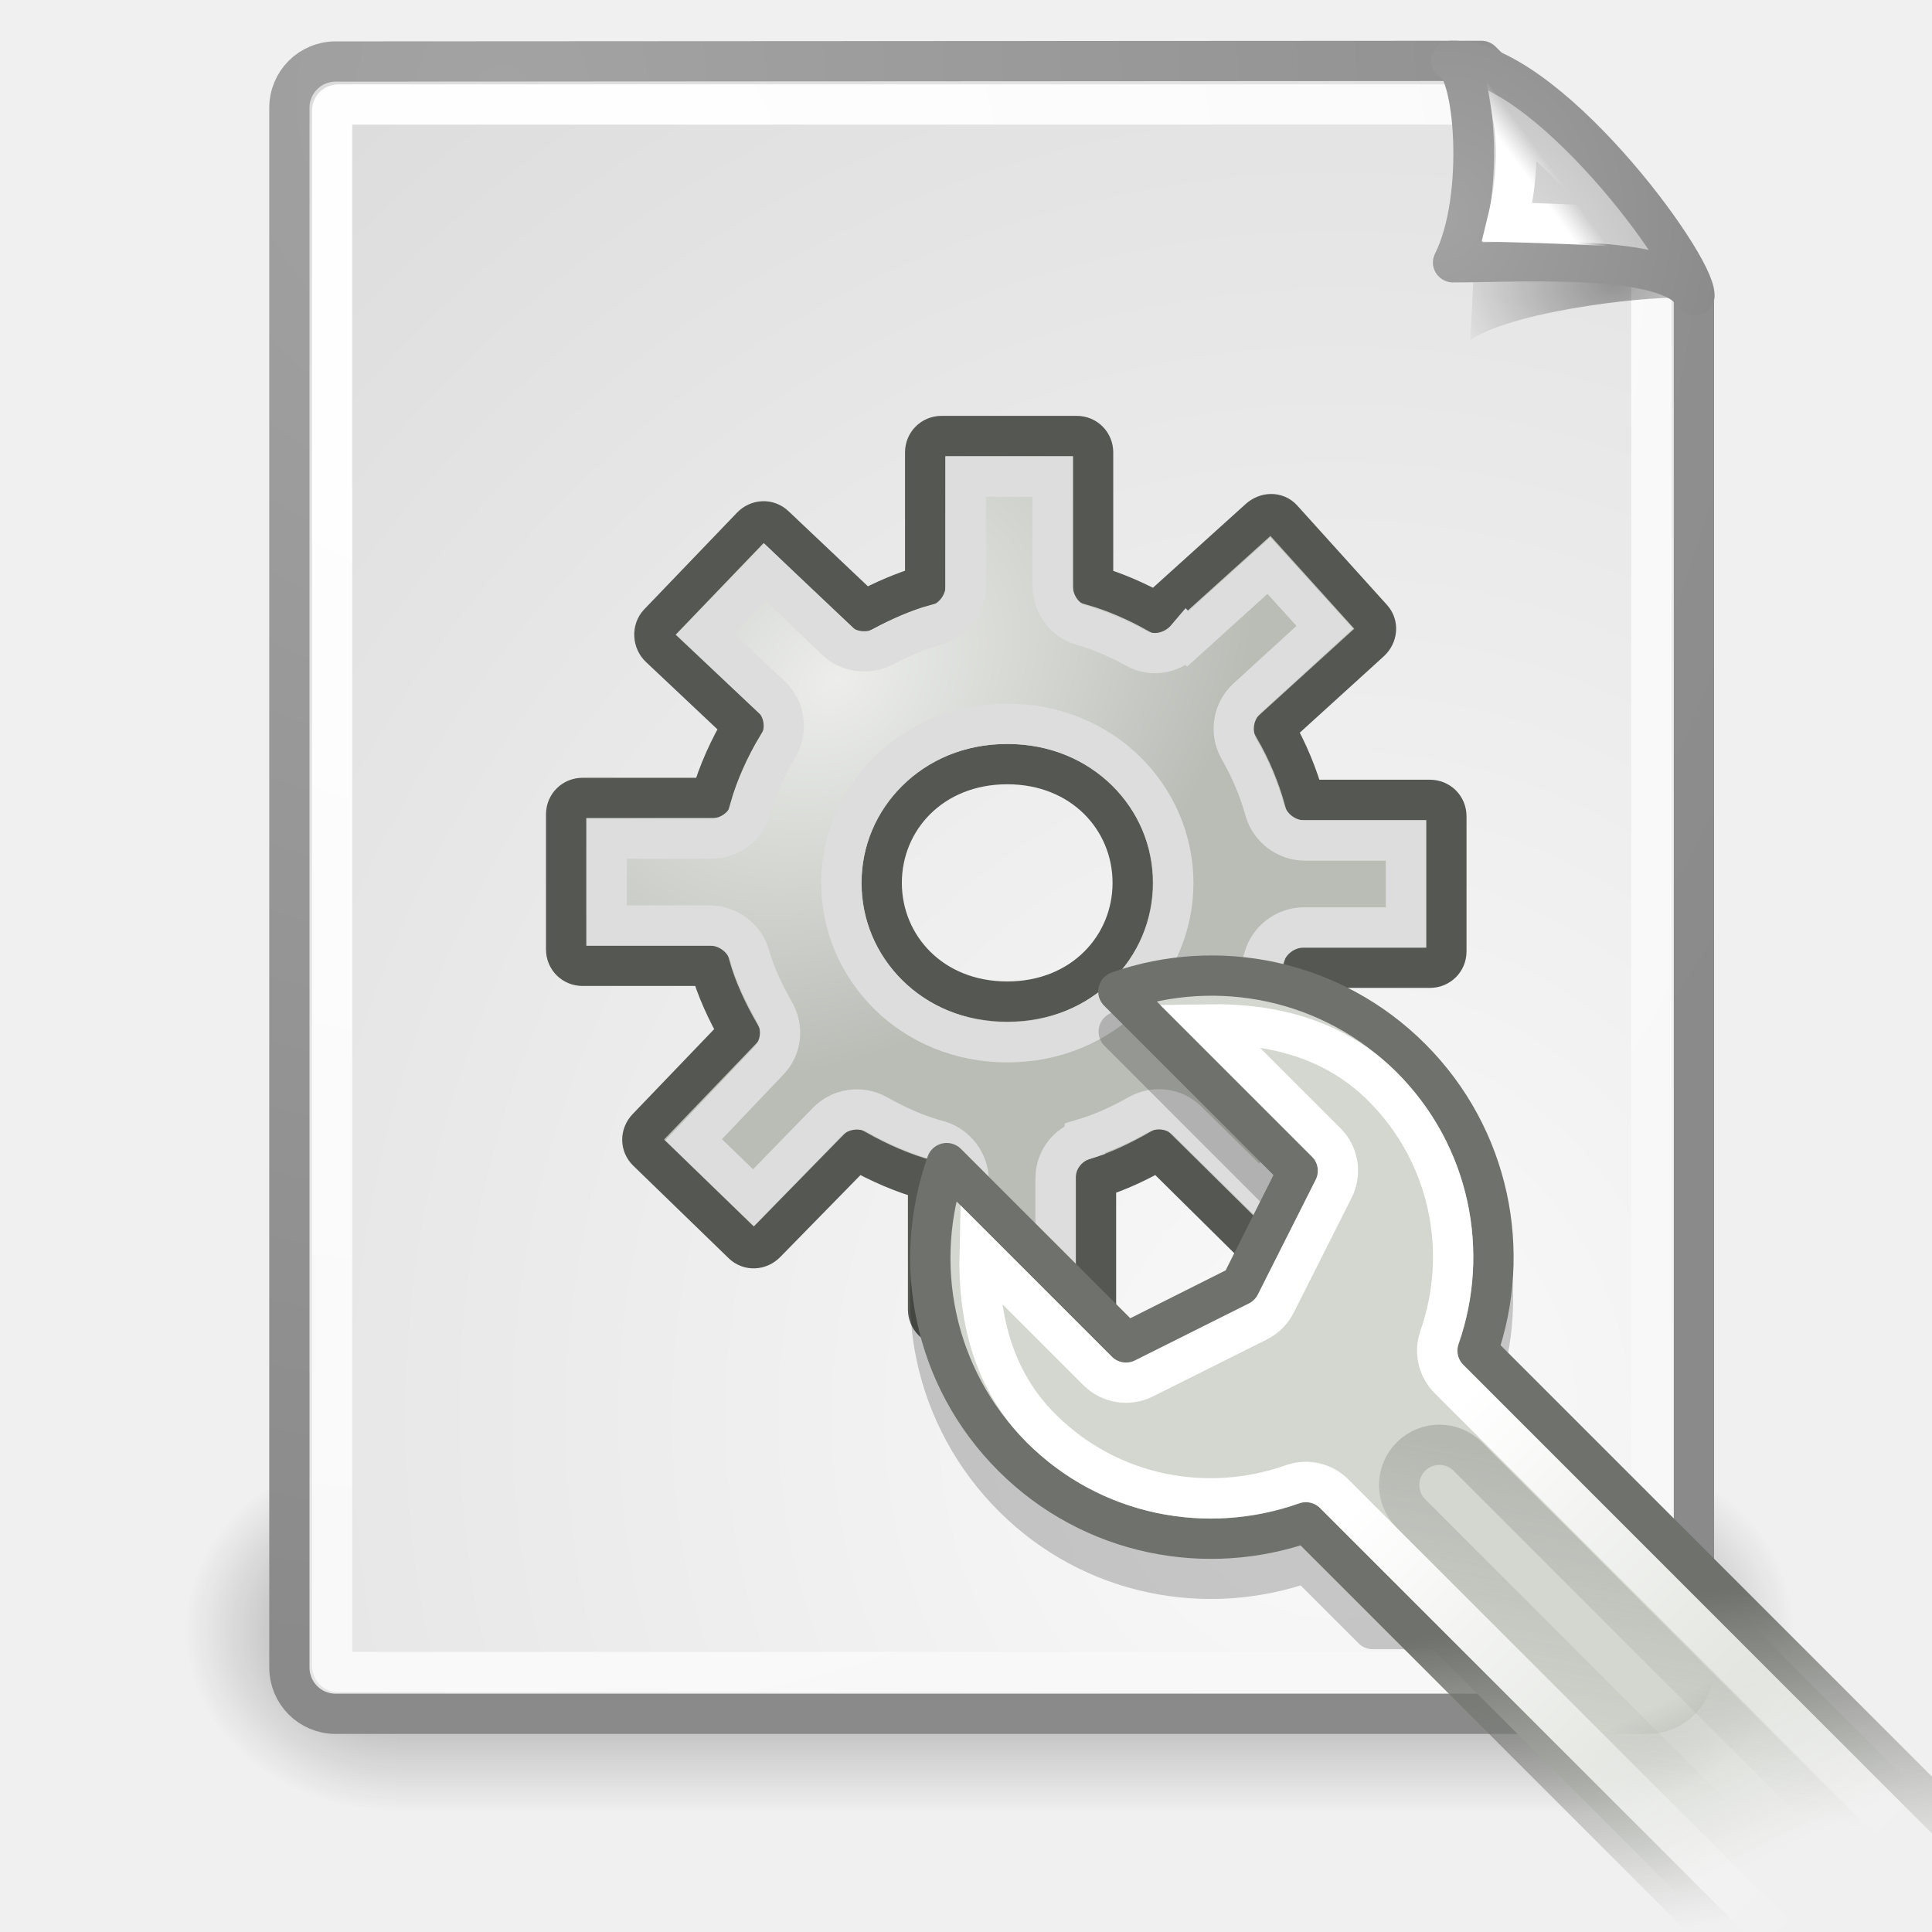
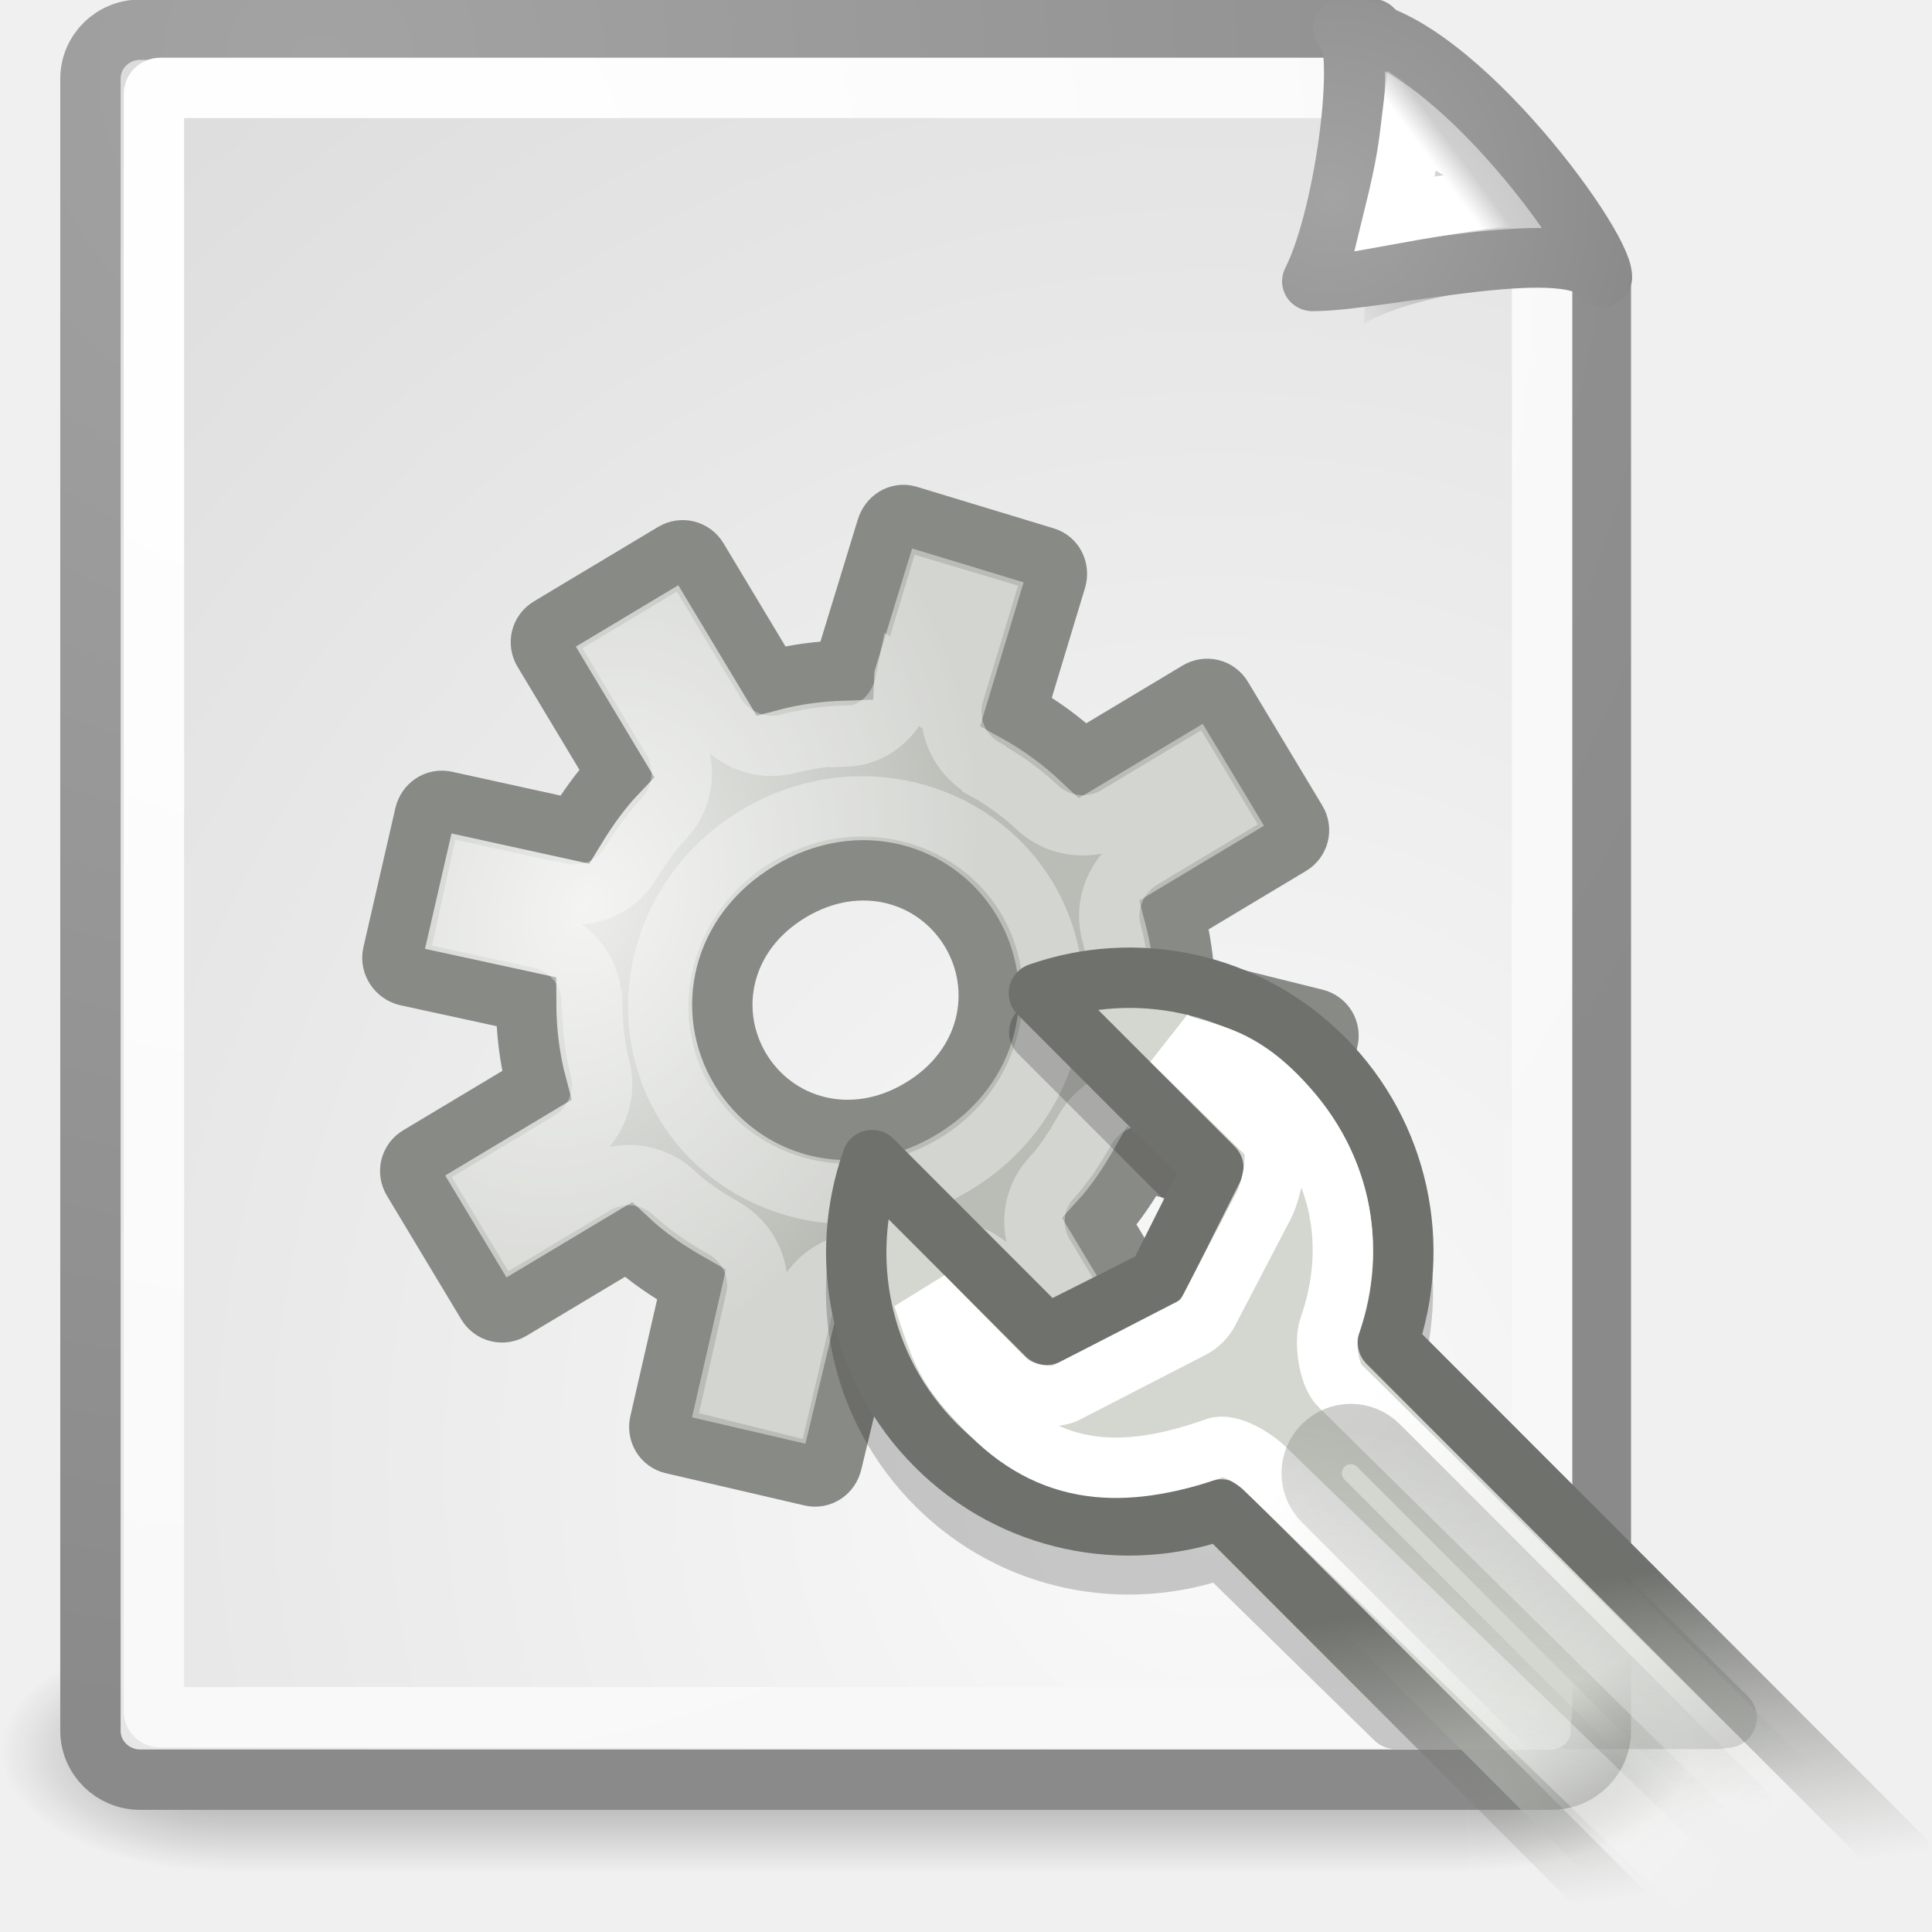
- <svg xmlns="http://www.w3.org/2000/svg" xmlns:xlink="http://www.w3.org/1999/xlink" width="48px" height="48px" id="svg11300">
+ <svg xmlns="http://www.w3.org/2000/svg" xmlns:xlink="http://www.w3.org/1999/xlink" width="32" height="32" id="svg11300" version="1.0">
  <defs id="defs3">
    <linearGradient id="linearGradient8440">
-       <stop id="stop8442" offset="0" style="stop-color:#edeeec;stop-opacity:1;" />
-       <stop id="stop8444" offset="1" style="stop-color:#babdb6;stop-opacity:1;" />
+       <stop style="stop-color:#edeeec;stop-opacity:1;" offset="0" id="stop8442" />
+       <stop style="stop-color:#babdb6;stop-opacity:1;" offset="1" id="stop8444" />
    </linearGradient>
-     <radialGradient xlink:href="#linearGradient8440" id="radialGradient2393" gradientUnits="userSpaceOnUse" gradientTransform="matrix(0.3810944,0.455232,-0.594625,0.4977864,-8.165538,-1.621285)" cx="56.704" cy="10.241" fx="56.704" fy="10.241" r="14.75" />
-     <linearGradient y2="38.07" x2="34.17" y1="36.921" x1="33.396" gradientTransform="matrix(-2.48131e-2,-0.756771,0.756567,-2.481981e-2,8.221918,36.1682)" gradientUnits="userSpaceOnUse" id="linearGradient1929" xlink:href="#linearGradient2251" />
-     <radialGradient r="37.752" fy="2.367" fx="31.863" cy="2.367" cx="31.863" gradientTransform="matrix(0.331735,0,0,0.353831,20.10526,9.5823)" gradientUnits="userSpaceOnUse" id="radialGradient1927" xlink:href="#linearGradient269" />
-     <radialGradient r="86.708" fy="14.937" fx="30.654" cy="14.937" cx="30.654" gradientTransform="matrix(0.148355,1.009137e-2,-1.104438e-2,0.162365,25.06011,12.81706)" gradientUnits="userSpaceOnUse" id="radialGradient1925" xlink:href="#linearGradient259" />
-     <radialGradient r="4.293" fy="12.989" fx="37.03" cy="12.989" cx="37.03" gradientTransform="matrix(1.744653,0,0,1.283833,-26.58256,-3.478359)" gradientUnits="userSpaceOnUse" id="radialGradient1923" xlink:href="#linearGradient4790" />
-     <linearGradient y2="39.999" x2="25.058" y1="47.028" x1="25.058" gradientUnits="userSpaceOnUse" id="linearGradient3721" xlink:href="#linearGradient3702" />
-     <radialGradient r="2.5" fy="43.5" fx="4.993" cy="43.5" cx="4.993" gradientTransform="matrix(2.003784,0,0,1.4,-20.01187,-104.4)" gradientUnits="userSpaceOnUse" id="radialGradient3719" xlink:href="#linearGradient3688" />
-     <radialGradient r="2.5" fy="43.5" fx="4.993" cy="43.5" cx="4.993" gradientTransform="matrix(2.003784,0,0,1.4,27.98813,-17.4)" gradientUnits="userSpaceOnUse" id="radialGradient3717" xlink:href="#linearGradient3688" />
-     <radialGradient r="38.159" fy="7.268" fx="8.144" cy="7.268" cx="8.144" gradientTransform="matrix(0.968273,0,0,1.032767,3.353553,0.646447)" gradientUnits="userSpaceOnUse" id="radialGradient15668" xlink:href="#linearGradient15662" />
-     <radialGradient r="86.708" fy="35.737" fx="33.967" cy="35.737" cx="33.967" gradientTransform="matrix(0.961084,0,0,1.044459,-4.060961e-3,-0.142424)" gradientUnits="userSpaceOnUse" id="radialGradient15658" xlink:href="#linearGradient259" />
-     <radialGradient r="37.752" fy="3.756" fx="8.824" cy="3.756" cx="8.824" gradientTransform="matrix(0.968868,0,0,1.036068,3.351554,0.506089)" gradientUnits="userSpaceOnUse" id="radialGradient15656" xlink:href="#linearGradient269" />
    <linearGradient id="linearGradient259">
      <stop style="stop-color:#fafafa;stop-opacity:1;" offset="0" id="stop260" />
      <stop style="stop-color:#bbbbbb;stop-opacity:1;" offset="1" id="stop261" />
    </linearGradient>
    <linearGradient id="linearGradient269">
      <stop style="stop-color:#a3a3a3;stop-opacity:1;" offset="0" id="stop270" />
      <stop style="stop-color:#8a8a8a;stop-opacity:1;" offset="1" id="stop271" />
    </linearGradient>
    <linearGradient id="linearGradient15662">
      <stop style="stop-color:#ffffff;stop-opacity:1;" offset="0" id="stop15664" />
      <stop style="stop-color:#f8f8f8;stop-opacity:1;" offset="1" id="stop15666" />
    </linearGradient>
    <linearGradient id="linearGradient2251">
      <stop id="stop2253" offset="0" style="stop-color:#ffffff;stop-opacity:1;" />
      <stop id="stop2255" offset="1" style="stop-color:#ffffff;stop-opacity:0;" />
    </linearGradient>
    <linearGradient id="linearGradient4790">
      <stop id="stop4792" offset="0" style="stop-color:#000000;stop-opacity:1;" />
      <stop id="stop4794" offset="1" style="stop-color:#000000;stop-opacity:0;" />
    </linearGradient>
    <linearGradient id="linearGradient3688">
      <stop id="stop3690" offset="0" style="stop-color:black;stop-opacity:1;" />
      <stop id="stop3692" offset="1" style="stop-color:black;stop-opacity:0;" />
    </linearGradient>
    <linearGradient id="linearGradient3702">
      <stop id="stop3704" offset="0" style="stop-color:black;stop-opacity:0;" />
      <stop style="stop-color:black;stop-opacity:1;" offset="0.5" id="stop3710" />
      <stop id="stop3706" offset="1" style="stop-color:black;stop-opacity:0;" />
    </linearGradient>
-     <linearGradient y2="52.806" x2="33.358" y1="37.386" x1="33.358" gradientUnits="userSpaceOnUse" id="linearGradient6258" xlink:href="#linearGradient3315" />
+     <radialGradient xlink:href="#linearGradient8440" id="radialGradient8355" gradientUnits="userSpaceOnUse" gradientTransform="matrix(0.4001728,0.137953,-0.1814274,0.5219033,-11.10959,1.85733)" cx="56.704" cy="10.241" fx="56.704" fy="10.241" r="14.75" />
+     <radialGradient xlink:href="#linearGradient4790" id="radialGradient8370" gradientUnits="userSpaceOnUse" gradientTransform="matrix(1.744653,0,0,1.283833,-26.58256,-3.478359)" cx="37.03" cy="12.989" fx="37.03" fy="12.989" r="4.293" />
+     <radialGradient xlink:href="#linearGradient259" id="radialGradient8372" gradientUnits="userSpaceOnUse" gradientTransform="matrix(0.148355,1.009137e-2,-1.104438e-2,0.162365,25.06011,12.81706)" cx="30.654" cy="14.937" fx="30.654" fy="14.937" r="86.708" />
+     <radialGradient xlink:href="#linearGradient269" id="radialGradient8374" gradientUnits="userSpaceOnUse" gradientTransform="matrix(0.331735,0,0,0.353831,20.10526,9.5823)" cx="31.863" cy="2.367" fx="31.863" fy="2.367" r="37.752" />
+     <linearGradient xlink:href="#linearGradient2251" id="linearGradient8376" gradientUnits="userSpaceOnUse" gradientTransform="matrix(-2.48131e-2,-0.756771,0.756567,-2.481981e-2,8.221918,36.1682)" x1="33.396" y1="36.921" x2="34.17" y2="38.07" />
+     <radialGradient xlink:href="#linearGradient259" id="radialGradient8378" gradientUnits="userSpaceOnUse" gradientTransform="matrix(0.9907871,0,0,1.06046,-0.6576517,-0.1982243)" cx="33.967" cy="35.737" fx="33.967" fy="35.737" r="86.708" />
+     <radialGradient xlink:href="#linearGradient269" id="radialGradient8380" gradientUnits="userSpaceOnUse" gradientTransform="matrix(0.9988117,0,0,1.05194,2.801671,0.4602236)" cx="8.824" cy="3.756" fx="8.824" fy="3.756" r="37.752" />
+     <radialGradient xlink:href="#linearGradient15662" id="radialGradient8382" gradientUnits="userSpaceOnUse" gradientTransform="matrix(0.9767883,0,0,1.029108,3.315628,0.9781569)" cx="8.144" cy="7.268" fx="8.144" fy="7.268" r="38.159" />
+     <radialGradient xlink:href="#linearGradient3688" id="radialGradient8384" gradientUnits="userSpaceOnUse" gradientTransform="matrix(2.003784,0,0,1.4,27.98813,-17.4)" cx="4.993" cy="43.5" fx="4.993" fy="43.5" r="2.5" />
+     <radialGradient xlink:href="#linearGradient3688" id="radialGradient8386" gradientUnits="userSpaceOnUse" gradientTransform="matrix(2.003784,0,0,1.4,-20.01187,-104.4)" cx="4.993" cy="43.5" fx="4.993" fy="43.5" r="2.5" />
+     <linearGradient xlink:href="#linearGradient3702" id="linearGradient8388" gradientUnits="userSpaceOnUse" x1="25.058" y1="47.028" x2="25.058" y2="39.999" />
    <linearGradient id="linearGradient3307">
      <stop id="stop3309" offset="0" style="stop-color:#888a85;stop-opacity:1;" />
      <stop id="stop3311" offset="1" style="stop-color:#888a85;stop-opacity:0;" />
    </linearGradient>
    <linearGradient id="linearGradient3315">
      <stop id="stop3317" offset="0" style="stop-color:white;stop-opacity:1;" />
      <stop id="stop3319" offset="1" style="stop-color:white;stop-opacity:0;" />
    </linearGradient>
    <linearGradient id="linearGradient3331">
      <stop id="stop3333" offset="0" style="stop-color:#d3d7cf;stop-opacity:1;" />
      <stop id="stop3335" offset="1" style="stop-color:#d3d7cf;stop-opacity:0;" />
    </linearGradient>
    <linearGradient id="linearGradient3355">
      <stop style="stop-color:#6f716c;stop-opacity:1;" offset="0" id="stop3357" />
      <stop style="stop-color:#888a85;stop-opacity:0;" offset="1" id="stop3359" />
    </linearGradient>
-     <linearGradient y2="39.999" x2="25.058" y1="47.028" x1="25.058" gradientUnits="userSpaceOnUse" id="linearGradient2098" xlink:href="#linearGradient3702" />
-     <radialGradient r="2.5" fy="43.5" fx="4.993" cy="43.5" cx="4.993" gradientTransform="matrix(2.003784,0,0,1.4,-20.01187,-104.4)" gradientUnits="userSpaceOnUse" id="radialGradient2096" xlink:href="#linearGradient3688" />
-     <radialGradient r="2.5" fy="43.5" fx="4.993" cy="43.5" cx="4.993" gradientTransform="matrix(2.003784,0,0,1.4,27.98813,-17.4)" gradientUnits="userSpaceOnUse" id="radialGradient2094" xlink:href="#linearGradient3688" />
-     <linearGradient id="linearGradient6732">
-       <stop id="stop6734" offset="0" style="stop-color:#ffffff;stop-opacity:1;" />
-       <stop id="stop6736" offset="1" style="stop-color:#dddddd;stop-opacity:1;" />
-     </linearGradient>
-     <linearGradient id="linearGradient4585">
-       <stop id="stop4587" offset="0" style="stop-color:#9e9e9e;stop-opacity:1;" />
-       <stop id="stop4589" offset="1" style="stop-color:#dddddd;stop-opacity:0;" />
-     </linearGradient>
-     <linearGradient id="linearGradient6010">
-       <stop style="stop-color:#729fcf;stop-opacity:1" offset="0" id="stop6012" />
-       <stop style="stop-color:#dddddd;stop-opacity:0;" offset="1" id="stop6014" />
-     </linearGradient>
-     <linearGradient xlink:href="#linearGradient6732" id="linearGradient2865" gradientUnits="userSpaceOnUse" gradientTransform="matrix(0.858045,0,0,0.8,-0.932219,9.3)" x1="11.511" y1="0.76" x2="31.5" y2="36.625" />
-     <linearGradient xlink:href="#linearGradient4585" id="linearGradient2867" gradientUnits="userSpaceOnUse" x1="9.118" y1="18.345" x2="8.489" y2="34.609" />
-     <linearGradient xlink:href="#linearGradient3331" id="linearGradient2873" gradientUnits="userSpaceOnUse" x1="35.198" y1="46.094" x2="33.666" y2="50.416" />
-     <linearGradient xlink:href="#linearGradient3355" id="linearGradient2875" gradientUnits="userSpaceOnUse" x1="38.046" y1="44.886" x2="33.233" y2="51.47" />
-     <linearGradient xlink:href="#linearGradient3315" id="linearGradient2877" gradientUnits="userSpaceOnUse" x1="33.358" y1="37.386" x2="33.358" y2="52.806" />
-     <linearGradient xlink:href="#linearGradient3307" id="linearGradient2879" gradientUnits="userSpaceOnUse" x1="36.202" y1="37.667" x2="30.035" y2="41.842" />
-     <linearGradient xlink:href="#linearGradient6010" id="linearGradient2892" gradientUnits="userSpaceOnUse" gradientTransform="matrix(1.102491,0,0,1.030637,56.40158,-37.0589)" x1="9.118" y1="18.345" x2="8.489" y2="34.609" />
-     <linearGradient xlink:href="#linearGradient6732" id="linearGradient2911" gradientUnits="userSpaceOnUse" gradientTransform="matrix(0.93233,0,0,0.832,55.79834,-27.70132)" x1="11.511" y1="0.76" x2="31.5" y2="36.625" />
+     <linearGradient xlink:href="#linearGradient3331" id="linearGradient8359" gradientUnits="userSpaceOnUse" x1="35.198" y1="46.094" x2="33.666" y2="50.416" />
+     <linearGradient xlink:href="#linearGradient3355" id="linearGradient8361" gradientUnits="userSpaceOnUse" x1="38.046" y1="44.886" x2="33.233" y2="51.47" />
+     <linearGradient xlink:href="#linearGradient3315" id="linearGradient8363" gradientUnits="userSpaceOnUse" x1="33.358" y1="37.386" x2="33.358" y2="52.806" />
+     <linearGradient xlink:href="#linearGradient3307" id="linearGradient8365" gradientUnits="userSpaceOnUse" x1="36.202" y1="37.667" x2="30.035" y2="41.842" />
  </defs>
  <g id="layer1">
-     <g id="g2372" transform="translate(0.5856696,-1.988078)">
-       <g id="layer6">
-         <g transform="matrix(1.052632,0,0,1.285713,-1.263158,-13.42854)" style="opacity:0.4" id="g3712">
-           <rect style="opacity:1;fill:url(#radialGradient3717);fill-opacity:1;stroke:none;stroke-width:1;stroke-linecap:round;stroke-linejoin:miter;stroke-miterlimit:4;stroke-dasharray:none;stroke-opacity:1" id="rect2801" width="5" height="7" x="38" y="40" />
-           <rect style="opacity:1;fill:url(#radialGradient3719);fill-opacity:1;stroke:none;stroke-width:1;stroke-linecap:round;stroke-linejoin:miter;stroke-miterlimit:4;stroke-dasharray:none;stroke-opacity:1" id="rect3696" width="5" height="7" x="-10" y="-47" transform="scale(-1,-1)" />
-           <rect style="opacity:1;fill:url(#linearGradient3721);fill-opacity:1;stroke:none;stroke-width:1;stroke-linecap:round;stroke-linejoin:miter;stroke-miterlimit:4;stroke-dasharray:none;stroke-opacity:1" id="rect3700" width="28" height="7" x="10" y="40" />
-         </g>
-       </g>
-       <g id="g2379" style="display:inline">
-         <path id="rect15391" d="M 7.753,3.516 L 36.218,3.5 C 36.218,3.5 41.5,8.796 41.5,9.435 L 41.5,43.414 C 41.5,44.053 40.987,44.567 40.35,44.567 L 7.753,44.567 C 7.116,44.567 6.604,44.053 6.604,43.414 L 6.604,4.668 C 6.604,4.03 7.116,3.516 7.753,3.516 z" style="color:#000000;fill:url(#radialGradient15658);fill-opacity:1;fill-rule:nonzero;stroke:url(#radialGradient15656);stroke-width:1;stroke-linecap:round;stroke-linejoin:round;marker:none;marker-start:none;marker-mid:none;marker-end:none;stroke-miterlimit:4;stroke-dashoffset:0;stroke-opacity:1;visibility:visible;display:block;overflow:visible" />
-         <path id="rect15660" d="M 7.815,4.584 L 36.691,4.584 C 36.691,4.584 40.442,8.605 40.442,8.688 L 40.442,43.381 C 40.442,43.464 40.375,43.53 40.293,43.53 L 7.815,43.53 C 7.733,43.53 7.666,43.464 7.666,43.381 L 7.666,4.733 C 7.666,4.65 7.733,4.584 7.815,4.584 z" style="color:#000000;fill:none;fill-opacity:1;fill-rule:nonzero;stroke:url(#radialGradient15668);stroke-width:1;stroke-linecap:round;stroke-linejoin:round;marker:none;marker-start:none;marker-mid:none;marker-end:none;stroke-miterlimit:4;stroke-dashoffset:0;stroke-opacity:1;visibility:visible;display:block;overflow:visible" />
-       </g>
-       <g style="display:inline" id="layer5">
-         <g transform="matrix(0.589097,0,0,0.577622,17.11331,1.395056)" id="g1918">
-           <path style="opacity:0.357;color:#000000;fill:url(#radialGradient1923);fill-opacity:1;fill-rule:evenodd;stroke:none;stroke-width:1;stroke-linecap:butt;stroke-linejoin:miter;marker:none;marker-start:none;marker-mid:none;marker-end:none;stroke-miterlimit:4;stroke-dasharray:none;stroke-dashoffset:0;stroke-opacity:1;visibility:visible;display:inline;overflow:visible" d="M 40.985,13.861 C 40.257,12.515 34.882,10.131 32.085,9.331 C 32.254,10.904 31.962,15.649 31.962,15.649 C 34.024,14.274 40.204,13.699 40.985,13.861 z" id="path5348" />
-           <path style="opacity:1;color:#000000;fill:url(#radialGradient1925);fill-opacity:1;fill-rule:nonzero;stroke:url(#radialGradient1927);stroke-width:1.714;stroke-linecap:butt;stroke-linejoin:round;marker:none;marker-start:none;marker-mid:none;marker-end:none;stroke-miterlimit:4;stroke-dasharray:none;stroke-dashoffset:0;stroke-opacity:1;visibility:visible;display:block;overflow:visible" d="M 41.411,13.739 C 41.424,12.324 35.058,3.532 31.175,3.635 C 32.148,3.868 32.634,9.506 31.244,12.318 C 33.994,12.318 40.447,11.881 41.411,13.739 z" id="path2210" />
-           <path id="path2247" d="M 38.373,10.821 C 37.822,9.801 35.225,6.982 33.77,6.045 C 33.951,7.125 33.991,8.644 33.525,10.584 C 33.525,10.584 37.782,10.698 38.373,10.821 z" style="opacity:1;color:#000000;fill:none;fill-opacity:1;fill-rule:evenodd;stroke:url(#linearGradient1929);stroke-width:1.714;stroke-linecap:butt;stroke-linejoin:miter;marker:none;marker-start:none;marker-mid:none;marker-end:none;stroke-miterlimit:4;stroke-dasharray:none;stroke-dashoffset:0;stroke-opacity:1;visibility:visible;display:inline;overflow:visible" />
-         </g>
+     <g id="layer6" transform="matrix(0.6999997,0,0,0.4444448,-2.8,10.11111)">
+       <g id="g3712" style="opacity:0.4" transform="matrix(1.052632,0,0,1.285713,-1.263158,-13.42854)">
+         <rect y="40" x="38" height="7" width="5" id="rect2801" style="opacity:1;fill:url(#radialGradient8384);fill-opacity:1;stroke:none" />
+         <rect transform="scale(-1,-1)" y="-47" x="-10" height="7" width="5" id="rect3696" style="opacity:1;fill:url(#radialGradient8386);fill-opacity:1;stroke:none" />
+         <rect y="40" x="10" height="7" width="28" id="rect3700" style="opacity:1;fill:url(#linearGradient8388);fill-opacity:1;stroke:none" />
      </g>
    </g>
-     <g id="g4182" transform="translate(13.44017,-12.42302)">
-       <path id="path2591" d="M 9.953,23.255 C 9.721,23.255 9.545,23.438 9.545,23.662 L 9.545,26.971 C 9.015,27.118 8.512,27.344 8.035,27.595 L 5.805,25.485 C 5.642,25.33 5.389,25.34 5.229,25.509 L 2.927,27.907 C 2.767,28.075 2.788,28.352 2.951,28.506 L 5.013,30.449 C 4.68,31.007 4.406,31.608 4.222,32.247 L 1.033,32.247 C 0.808,32.247 0.625,32.422 0.625,32.655 L 0.625,36.012 C 0.625,36.244 0.808,36.419 1.033,36.419 L 4.198,36.419 C 4.364,37.008 4.622,37.552 4.917,38.074 L 2.639,40.448 C 2.478,40.615 2.478,40.867 2.639,41.024 L 5.013,43.326 C 5.175,43.482 5.427,43.469 5.589,43.302 L 7.843,41 C 8.398,41.311 8.988,41.575 9.617,41.743 L 9.617,44.956 C 9.617,45.181 9.793,45.364 10.025,45.364 L 13.382,45.364 C 13.615,45.364 13.79,45.181 13.79,44.956 L 13.79,41.695 C 14.343,41.529 14.857,41.279 15.349,41 L 17.555,43.182 C 17.714,43.34 17.991,43.347 18.154,43.182 L 20.504,40.808 C 20.668,40.643 20.664,40.39 20.504,40.232 L 18.298,38.026 C 18.564,37.538 18.789,37.013 18.946,36.467 L 22.087,36.467 C 22.312,36.467 22.495,36.292 22.495,36.06 L 22.495,32.703 C 22.495,32.47 22.312,32.295 22.087,32.295 L 18.969,32.295 C 18.794,31.667 18.546,31.074 18.226,30.52 L 20.6,28.362 C 20.772,28.206 20.799,27.953 20.648,27.787 L 18.418,25.317 C 18.267,25.15 18.015,25.161 17.842,25.317 L 15.373,27.547 C 15.343,27.574 15.321,27.611 15.301,27.643 C 14.805,27.367 14.273,27.132 13.718,26.971 L 13.718,23.662 C 13.718,23.438 13.543,23.255 13.31,23.255 L 9.953,23.255 z M 11.584,31.408 C 13.458,31.408 14.701,32.778 14.701,34.357 C 14.701,35.937 13.458,37.307 11.584,37.307 C 9.71,37.307 8.466,35.937 8.466,34.357 C 8.466,32.778 9.71,31.408 11.584,31.408 z" style="fill:url(#radialGradient2393);fill-opacity:1;fill-rule:evenodd;stroke:#555753;stroke-width:1;stroke-linecap:butt;stroke-linejoin:miter;stroke-miterlimit:4;stroke-dasharray:none;stroke-dashoffset:0;stroke-opacity:1" />
-       <path transform="matrix(0.7673519,0,0,0.7673519,-36.15761,21.48434)" d="M 60.875,3.625 L 60.875,7.156 C 60.87,7.743 60.47,8.276 59.906,8.438 C 59.345,8.593 58.789,8.825 58.219,9.125 C 57.722,9.385 57.099,9.318 56.688,8.938 L 54.375,6.719 L 52.438,8.719 L 54.562,10.719 C 55.008,11.134 55.11,11.812 54.812,12.344 C 54.425,12.994 54.108,13.707 53.906,14.406 C 53.744,14.97 53.211,15.339 52.625,15.344 L 49.25,15.344 L 49.25,18.156 L 52.594,18.156 C 53.18,18.161 53.713,18.561 53.875,19.125 C 54.051,19.747 54.331,20.339 54.688,20.969 C 54.972,21.478 54.904,22.111 54.5,22.531 L 52.062,25.094 L 54,26.969 L 56.375,24.531 C 56.791,24.086 57.468,23.984 58,24.281 C 58.656,24.65 59.322,24.944 60,25.125 C 60.564,25.287 60.964,25.82 60.969,26.406 L 60.969,29.812 L 63.781,29.812 L 63.781,26.344 C 63.779,25.771 64.144,25.274 64.688,25.094 C 64.687,25.083 64.687,25.073 64.688,25.062 C 65.271,24.887 65.877,24.618 66.469,24.281 C 66.978,23.997 67.611,24.064 68.031,24.469 L 70.375,26.781 L 72.312,24.844 L 70,22.531 C 69.571,22.103 69.502,21.427 69.812,20.906 C 70.122,20.338 70.36,19.786 70.531,19.188 C 70.693,18.624 71.226,18.224 71.812,18.219 L 75.125,18.219 L 75.125,15.406 L 71.844,15.406 C 71.257,15.401 70.724,15.001 70.562,14.438 C 70.365,13.73 70.082,13.067 69.719,12.438 C 69.421,11.906 69.523,11.228 69.969,10.812 L 72.5,8.5 L 70.688,6.5 L 68.062,8.875 L 68.031,8.844 C 67.63,9.318 66.961,9.488 66.406,9.188 C 65.828,8.865 65.228,8.612 64.625,8.438 C 64.061,8.276 63.692,7.743 63.688,7.156 L 63.688,3.625 L 60.875,3.625 z M 62.219,11.625 C 65.32,11.625 67.594,14.015 67.594,16.781 C 67.594,19.547 65.32,21.937 62.219,21.938 C 59.118,21.938 56.844,19.547 56.844,16.781 C 56.844,14.015 59.118,11.625 62.219,11.625 z" id="path4180" style="fill:none;fill-opacity:1;fill-rule:evenodd;stroke:#dddddd;stroke-width:1.303;stroke-linecap:butt;stroke-linejoin:miter;stroke-miterlimit:4;stroke-dasharray:none;stroke-dashoffset:0;stroke-opacity:1" />
+     <g style="display:inline" id="g2392" transform="matrix(0.6954076,0,0,0.6954076,-2.781632,-1.952984)">
+       <path style="fill:url(#radialGradient8378);fill-opacity:1;fill-rule:nonzero;stroke:url(#radialGradient8380);stroke-width:1.438;stroke-linecap:round;stroke-linejoin:round;marker:none;marker-start:none;marker-mid:none;marker-end:none;stroke-miterlimit:4;stroke-dashoffset:0;stroke-opacity:1;visibility:visible;display:block;overflow:visible" d="M 7.339,3.516 L 36.684,3.5 C 36.684,3.5 42.129,8.877 42.129,9.526 L 42.129,44.026 C 42.129,44.674 41.6,45.196 40.944,45.196 L 7.339,45.196 C 6.683,45.196 6.154,44.674 6.154,44.026 L 6.154,4.686 C 6.154,4.038 6.683,3.516 7.339,3.516 z" id="rect15391" />
+       <path style="fill:none;fill-opacity:1;fill-rule:nonzero;stroke:url(#radialGradient8382);stroke-width:1.438;stroke-linecap:round;stroke-linejoin:round;marker:none;marker-start:none;marker-mid:none;marker-end:none;stroke-miterlimit:4;stroke-dashoffset:0;stroke-opacity:1;visibility:visible;display:block;overflow:visible" d="M 7.816,4.902 L 36.947,4.902 C 36.947,4.902 40.73,8.909 40.73,8.991 L 40.73,43.562 C 40.73,43.644 40.663,43.71 40.58,43.71 L 7.816,43.71 C 7.733,43.71 7.666,43.644 7.666,43.562 L 7.666,5.05 C 7.666,4.968 7.733,4.902 7.816,4.902 z" id="rect15660" />
    </g>
-     <g style="display:inline" id="g2679" transform="translate(53.97127,-33.71333)" />
-     <path id="path6270" d="M 29.669,25.255 C 29.025,25.294 28.409,25.415 27.794,25.63 L 32.262,30.099 L 30.825,32.943 L 27.981,34.349 L 23.512,29.911 C 22.637,32.377 23.196,35.22 25.169,37.193 C 27.141,39.165 29.984,39.693 32.45,38.818 L 34.106,40.474 L 42.262,40.474 C 42.366,40.474 42.474,40.452 42.575,40.443 L 36.7,34.568 C 37.562,32.108 37.009,29.252 35.044,27.286 C 33.57,25.812 31.599,25.139 29.669,25.255 z" style="opacity:0.2;color:#000000;fill:#000000;fill-opacity:1;fill-rule:nonzero;stroke:#000000;stroke-width:1;stroke-linecap:round;stroke-linejoin:round;marker:none;marker-start:none;marker-mid:none;marker-end:none;stroke-miterlimit:4;stroke-dasharray:none;stroke-dashoffset:1.4;stroke-opacity:1;visibility:visible;display:inline;overflow:visible" />
-     <g id="g3199" transform="translate(-60.58389,-1.693912)">
-       <path id="path3193" d="M 32.5,24.188 C 30.137,25.312 28.5,27.71 28.5,30.5 C 28.5,33.29 30.137,35.688 32.5,36.812 L 32.5,55.35 L 38.531,55.35 L 38.531,36.812 C 40.88,35.683 42.5,33.28 42.5,30.5 C 42.5,27.72 40.88,25.317 38.531,24.188 L 38.531,30.5 L 35.516,31.5 L 32.5,30.5 L 32.5,24.188 z" style="opacity:1;color:#000000;fill:url(#linearGradient2873);fill-opacity:1;fill-rule:nonzero;stroke:url(#linearGradient2875);stroke-width:1;stroke-linecap:round;stroke-linejoin:round;marker:none;marker-start:none;marker-mid:none;marker-end:none;stroke-miterlimit:4;stroke-dasharray:none;stroke-dashoffset:1.4;stroke-opacity:1;visibility:visible;display:inline;overflow:visible" transform="matrix(0.707107,-0.707107,0.707107,0.707107,44.01958,36.46818)" />
-       <path id="path3195" d="M 31.5,26.344 C 30.359,27.432 29.5,28.792 29.5,30.5 C 29.5,32.901 30.909,34.941 32.938,35.906 C 33.285,36.074 33.504,36.427 33.5,36.812 L 33.5,55.742 L 37.531,55.742 L 37.531,36.812 C 37.527,36.427 37.746,36.074 38.094,35.906 C 40.107,34.938 41.5,32.893 41.5,30.5 C 41.5,28.802 40.657,27.434 39.531,26.344 L 39.531,30.5 C 39.528,30.928 39.251,31.305 38.844,31.438 L 35.812,32.438 C 35.61,32.505 35.39,32.505 35.188,32.438 L 32.188,31.438 C 31.781,31.305 31.504,30.928 31.5,30.5 L 31.5,26.344 z" style="color:#000000;fill:none;fill-opacity:1;fill-rule:nonzero;stroke:url(#linearGradient2877);stroke-width:1;stroke-linecap:round;stroke-linejoin:miter;marker:none;marker-start:none;marker-mid:none;marker-end:none;stroke-miterlimit:4;stroke-dashoffset:1.4;stroke-opacity:1;visibility:visible;display:inline;overflow:visible" transform="matrix(0.707107,-0.707107,0.707107,0.707107,44.01958,36.46818)" />
-       <rect ry="1" rx="1" y="37.5" x="34.5" height="15" width="2" id="rect3197" style="opacity:0.4;color:#000000;fill:none;fill-opacity:1;fill-rule:nonzero;stroke:url(#linearGradient2879);stroke-width:1;stroke-linecap:round;stroke-linejoin:miter;marker:none;marker-start:none;marker-mid:none;marker-end:none;stroke-miterlimit:4;stroke-dasharray:none;stroke-dashoffset:1.4;stroke-opacity:1;visibility:visible;display:inline;overflow:visible" transform="matrix(0.707107,-0.707107,0.707107,0.707107,44.01958,36.46818)" />
+     <g id="layer5" style="display:inline" transform="matrix(0.7079131,0,0,0.7055875,-2.856759,-1.993485)">
+       <g id="g1918" transform="matrix(0.589097,0,0,0.577622,17.11331,1.395056)">
+         <path id="path5348" d="M 40.985,13.861 C 40.257,12.515 34.882,10.131 32.085,9.331 C 32.254,10.904 31.962,15.649 31.962,15.649 C 34.024,14.274 40.204,13.699 40.985,13.861 z" style="opacity:0.357;fill:url(#radialGradient8370);fill-opacity:1;fill-rule:evenodd;stroke:none;stroke-width:1;stroke-linecap:butt;stroke-linejoin:miter;marker:none;marker-start:none;marker-mid:none;marker-end:none;stroke-miterlimit:4;stroke-dasharray:none;stroke-dashoffset:0;stroke-opacity:1;visibility:visible;display:inline;overflow:visible" />
+         <path id="path2210" d="M 41.411,13.739 C 41.424,12.324 35.058,3.532 31.175,3.635 C 32.148,3.868 31.323,11.097 29.933,13.909 C 32.683,13.909 40.447,11.881 41.411,13.739 z" style="opacity:1;fill:url(#radialGradient8372);fill-opacity:1;fill-rule:nonzero;stroke:url(#radialGradient8374);stroke-width:2.426;stroke-linecap:butt;stroke-linejoin:round;marker:none;marker-start:none;marker-mid:none;marker-end:none;stroke-miterlimit:4;stroke-dasharray:none;stroke-dashoffset:0;stroke-opacity:1;visibility:visible;display:block;overflow:visible" />
+         <path style="opacity:1;fill:none;fill-opacity:1;fill-rule:evenodd;stroke:url(#linearGradient8376);stroke-width:2.426;stroke-linecap:butt;stroke-linejoin:miter;marker:none;marker-start:none;marker-mid:none;marker-end:none;stroke-miterlimit:4;stroke-dasharray:none;stroke-dashoffset:0;stroke-opacity:1;visibility:visible;display:inline;overflow:visible" d="M 38.148,10.475 C 37.597,9.456 35.338,8.362 33.882,7.425 C 33.763,8.428 33.672,9.219 33.206,11.159 C 33.206,11.159 37.557,10.353 38.148,10.475 z" id="path2247" />
+       </g>
+     </g>
+     <path style="fill:url(#radialGradient8355);fill-opacity:1;fill-rule:evenodd;stroke:#888a85;stroke-width:1;stroke-linecap:butt;stroke-linejoin:miter;stroke-miterlimit:4;stroke-opacity:1;stroke-dasharray:none;stroke-dashoffset:0" d="m 9.101,10.389 c -0.142,0.085 -0.182,0.261 -0.1,0.398 l 1.213,2.019 C 9.944,13.09 9.719,13.413 9.519,13.741 L 7.38,13.271 C 7.223,13.237 7.073,13.336 7.036,13.497 l -0.53,2.308 c -0.036,0.162 0.078,0.322 0.234,0.357 l 1.974,0.429 c 0.001,0.463 0.053,0.93 0.175,1.388 l -1.952,1.17 c -0.138,0.082 -0.185,0.256 -0.1,0.398 l 1.231,2.048 c 0.085,0.142 0.261,0.182 0.399,0.099 L 10.406,20.533 c 0.318,0.298 0.675,0.535 1.047,0.746 l -0.524,2.284 c -0.038,0.161 0.055,0.315 0.211,0.351 l 2.297,0.534 c 0.156,0.036 0.306,-0.065 0.343,-0.226 l 0.536,-2.232 c 0.454,-0.014 0.912,-0.069 1.359,-0.197 l 1.178,1.961 c 0.082,0.137 0.257,0.184 0.399,0.099 l 2.055,-1.232 c 0.142,-0.085 0.182,-0.261 0.1,-0.398 l -1.196,-1.99 c 0.278,-0.304 0.5,-0.645 0.699,-0.996 l 2.15,0.522 c 0.156,0.038 0.327,-0.059 0.367,-0.22 l 0.568,-2.311 c 0.04,-0.161 -0.055,-0.313 -0.211,-0.351 l -2.159,-0.537 c -0.016,-0.396 -0.071,-0.798 -0.175,-1.189 l 1.923,-1.153 c 0.138,-0.082 0.185,-0.256 0.1,-0.398 L 20.242,11.552 c -0.085,-0.142 -0.261,-0.182 -0.399,-0.099 l -1.908,1.144 C 17.597,12.278 17.228,12.007 16.829,11.787 L 17.491,9.599 C 17.539,9.44 17.463,9.276 17.309,9.23 L 15.039,8.541 C 14.885,8.495 14.734,8.594 14.686,8.752 l -0.694,2.267 c -0.008,0.027 -0.008,0.058 -0.009,0.085 c -0.405,0.013 -0.816,0.065 -1.215,0.171 L 11.555,9.256 C 11.473,9.119 11.298,9.072 11.156,9.157 z m 3.988,4.377 c 1.147,-0.688 2.41,-0.308 2.99,0.656 c 0.579,0.964 0.321,2.256 -0.827,2.943 c -1.147,0.688 -2.41,0.308 -2.99,-0.656 c -0.579,-0.964 -0.321,-2.256 0.827,-2.943 z" id="path2212" />
+     <path style="fill:none;stroke:#ffffff;stroke-width:1.828;stroke-linecap:butt;stroke-linejoin:miter;stroke-miterlimit:4;stroke-opacity:0.369;stroke-dasharray:none;stroke-dashoffset:0" id="path3195" d="m 61.531,4.281 l 0,2.875 C 61.524,8.027 60.931,8.822 60.094,9.062 C 59.597,9.2 59.045,9.432 58.5,9.719 c -0.738,0.386 -1.639,0.254 -2.25,-0.312 C 56.24,9.406 56.229,9.406 56.219,9.406 l -1.844,-1.75 l -1,1.062 L 55,10.25 c 0.662,0.617 0.817,1.617 0.375,2.406 C 55.375,12.667 55.375,12.677 55.375,12.688 c -0.367,0.617 -0.663,1.246 -0.844,1.875 C 54.291,15.4 53.496,15.993 52.625,16 l -2.719,0 l 0,1.5 l 2.688,0 c 0.871,0.007 1.666,0.6 1.906,1.438 c 0.154,0.545 0.405,1.109 0.75,1.719 C 55.673,21.412 55.569,22.376 54.969,23 L 53,25.062 l 1,1 l 1.938,-2 c 0.617,-0.662 1.585,-0.785 2.375,-0.344 c 0.627,0.352 1.272,0.62 1.875,0.781 c 0.837,0.24 1.43,1.035 1.438,1.906 l 0,2.75 l 1.5,0 l 0,-2.812 c -0.003,-0.851 0.536,-1.608 1.344,-1.875 C 64.479,24.469 64.49,24.469 64.5,24.469 c 0.513,-0.154 1.088,-0.427 1.656,-0.75 C 66.912,23.296 67.876,23.399 68.5,24 C 68.5,24.01 68.5,24.021 68.5,24.031 l 1.875,1.844 l 1.062,-1.031 l -1.875,-1.875 C 68.926,22.333 68.789,21.336 69.25,20.562 C 69.544,20.022 69.752,19.538 69.906,19 c 0.24,-0.837 1.035,-1.43 1.906,-1.438 l 2.656,0 l 0,-1.5 l -2.625,0 C 70.973,16.055 70.178,15.462 69.938,14.625 C 69.757,13.977 69.496,13.37 69.156,12.781 C 69.156,12.771 69.156,12.76 69.156,12.75 c -0.442,-0.79 -0.287,-1.789 0.375,-2.406 l 2.062,-1.875 L 70.625,7.406 L 68.5,9.344 l -0.031,-0.062 c -0.602,0.666 -1.571,0.936 -2.375,0.5 C 66.094,9.771 66.094,9.76 66.094,9.75 C 65.543,9.443 65.008,9.218 64.469,9.062 C 63.632,8.822 63.039,8.027 63.031,7.156 l 0,-2.875 z m 0.688,6.688 c 3.431,0 6.031,2.693 6.031,5.812 c -1e-06,3.119 -2.601,5.812 -6.031,5.812 c -3.431,1e-06 -6.031,-2.693 -6.031,-5.812 c -3e-06,-3.119 2.601,-5.812 6.031,-5.812 z" transform="matrix(0.469669,-0.2815359,0.2813624,0.4682234,-19.77049,26.22602)" />
+     <g style="display:inline" id="g2721" transform="translate(73.6758,-57.26034)" />
+     <path id="path6270" d="m 18.427,16.854 c -0.417,0.025 -0.816,0.103 -1.214,0.243 l 2.894,2.897 l -0.931,1.844 l -1.842,0.912 l -2.894,-2.877 c -0.567,1.599 -0.205,3.442 1.073,4.72 c 1.278,1.279 3.119,1.621 4.716,1.053 l 2.885,2.824 l 5.283,0 c 0.067,-1e-06 0.137,-0.014 0.202,-0.02 L 22.981,22.891 c 0.558,-1.595 0.2,-3.446 -1.073,-4.72 C 20.954,17.215 19.677,16.779 18.427,16.854 z" style="opacity:0.2;fill:#000000;fill-opacity:1;fill-rule:nonzero;stroke:#000000;stroke-width:1;stroke-linecap:round;stroke-linejoin:round;stroke-miterlimit:4;stroke-opacity:1;stroke-dasharray:none;stroke-dashoffset:1.4;marker:none;marker-start:none;marker-mid:none;marker-end:none;visibility:visible;display:inline;overflow:visible" />
+     <g id="g3199" transform="matrix(0.6476891,0,0,0.6482994,-40.02855,-0.6171728)">
+       <path id="path3193" d="m 32.5,24.188 c -2.363,1.125 -4,3.523 -4,6.312 c 0,2.79 1.637,5.188 4,6.312 l 0,18.538 l 6.031,0 l 0,-18.538 C 40.88,35.683 42.5,33.28 42.5,30.5 c 0,-2.78 -1.62,-5.183 -3.969,-6.312 l 0,6.312 l -3.016,1 L 32.5,30.5 z" style="opacity:1;fill:url(#linearGradient8359);fill-opacity:1;fill-rule:nonzero;stroke:url(#linearGradient8361);stroke-width:1.543;stroke-linecap:round;stroke-linejoin:round;stroke-miterlimit:4;stroke-opacity:1;stroke-dasharray:none;stroke-dashoffset:1.4;marker:none;marker-start:none;marker-mid:none;marker-end:none;visibility:visible;display:inline;overflow:visible" transform="matrix(0.707107,-0.707107,0.707107,0.707107,44.01958,36.46818)" />
+       <path id="path8337" d="m 30.955,27.571 c -0.68,1.378 -0.892,1.647 -0.892,3.355 c 0,2.401 1.426,3.708 3.454,4.673 c 0.347,0.167 0.516,0.913 0.512,1.298 L 34.335,55.385 l 2.684,0.187 L 36.883,36.71 c -0.004,-0.386 0.505,-1.063 0.852,-1.23 c 2.014,-0.968 3.236,-2.774 3.236,-5.168 c 0,-1.698 -0.74,-2.214 -0.894,-2.877 l 0.034,3.508 c -0.004,0.428 -0.928,1.01 -1.335,1.142 l -2.912,0.915 c -0.203,0.067 -0.422,0.067 -0.625,0 l -3.443,-1.103 c -0.407,-0.132 -0.855,-0.851 -0.858,-1.279 z" style="fill:none;stroke:url(#linearGradient8363);stroke-width:1.543;stroke-linecap:round;stroke-linejoin:miter;stroke-miterlimit:4;stroke-opacity:1;stroke-dashoffset:1.4;marker:none;marker-start:none;marker-mid:none;marker-end:none;visibility:visible;display:inline;overflow:visible" transform="matrix(0.707107,-0.707107,0.707107,0.707107,44.01958,36.46818)" />
+       <rect ry="1" rx="1" y="37.5" x="34.5" height="15" width="2" id="rect3197" style="opacity:0.4;fill:none;stroke:url(#linearGradient8365);stroke-width:1.543;stroke-linecap:round;stroke-linejoin:miter;stroke-miterlimit:4;stroke-opacity:1;stroke-dasharray:none;stroke-dashoffset:1.4;marker:none;marker-start:none;marker-mid:none;marker-end:none;visibility:visible;display:inline;overflow:visible" transform="matrix(0.707107,-0.707107,0.707107,0.707107,44.01958,36.46818)" />
    </g>
  </g>
</svg>
